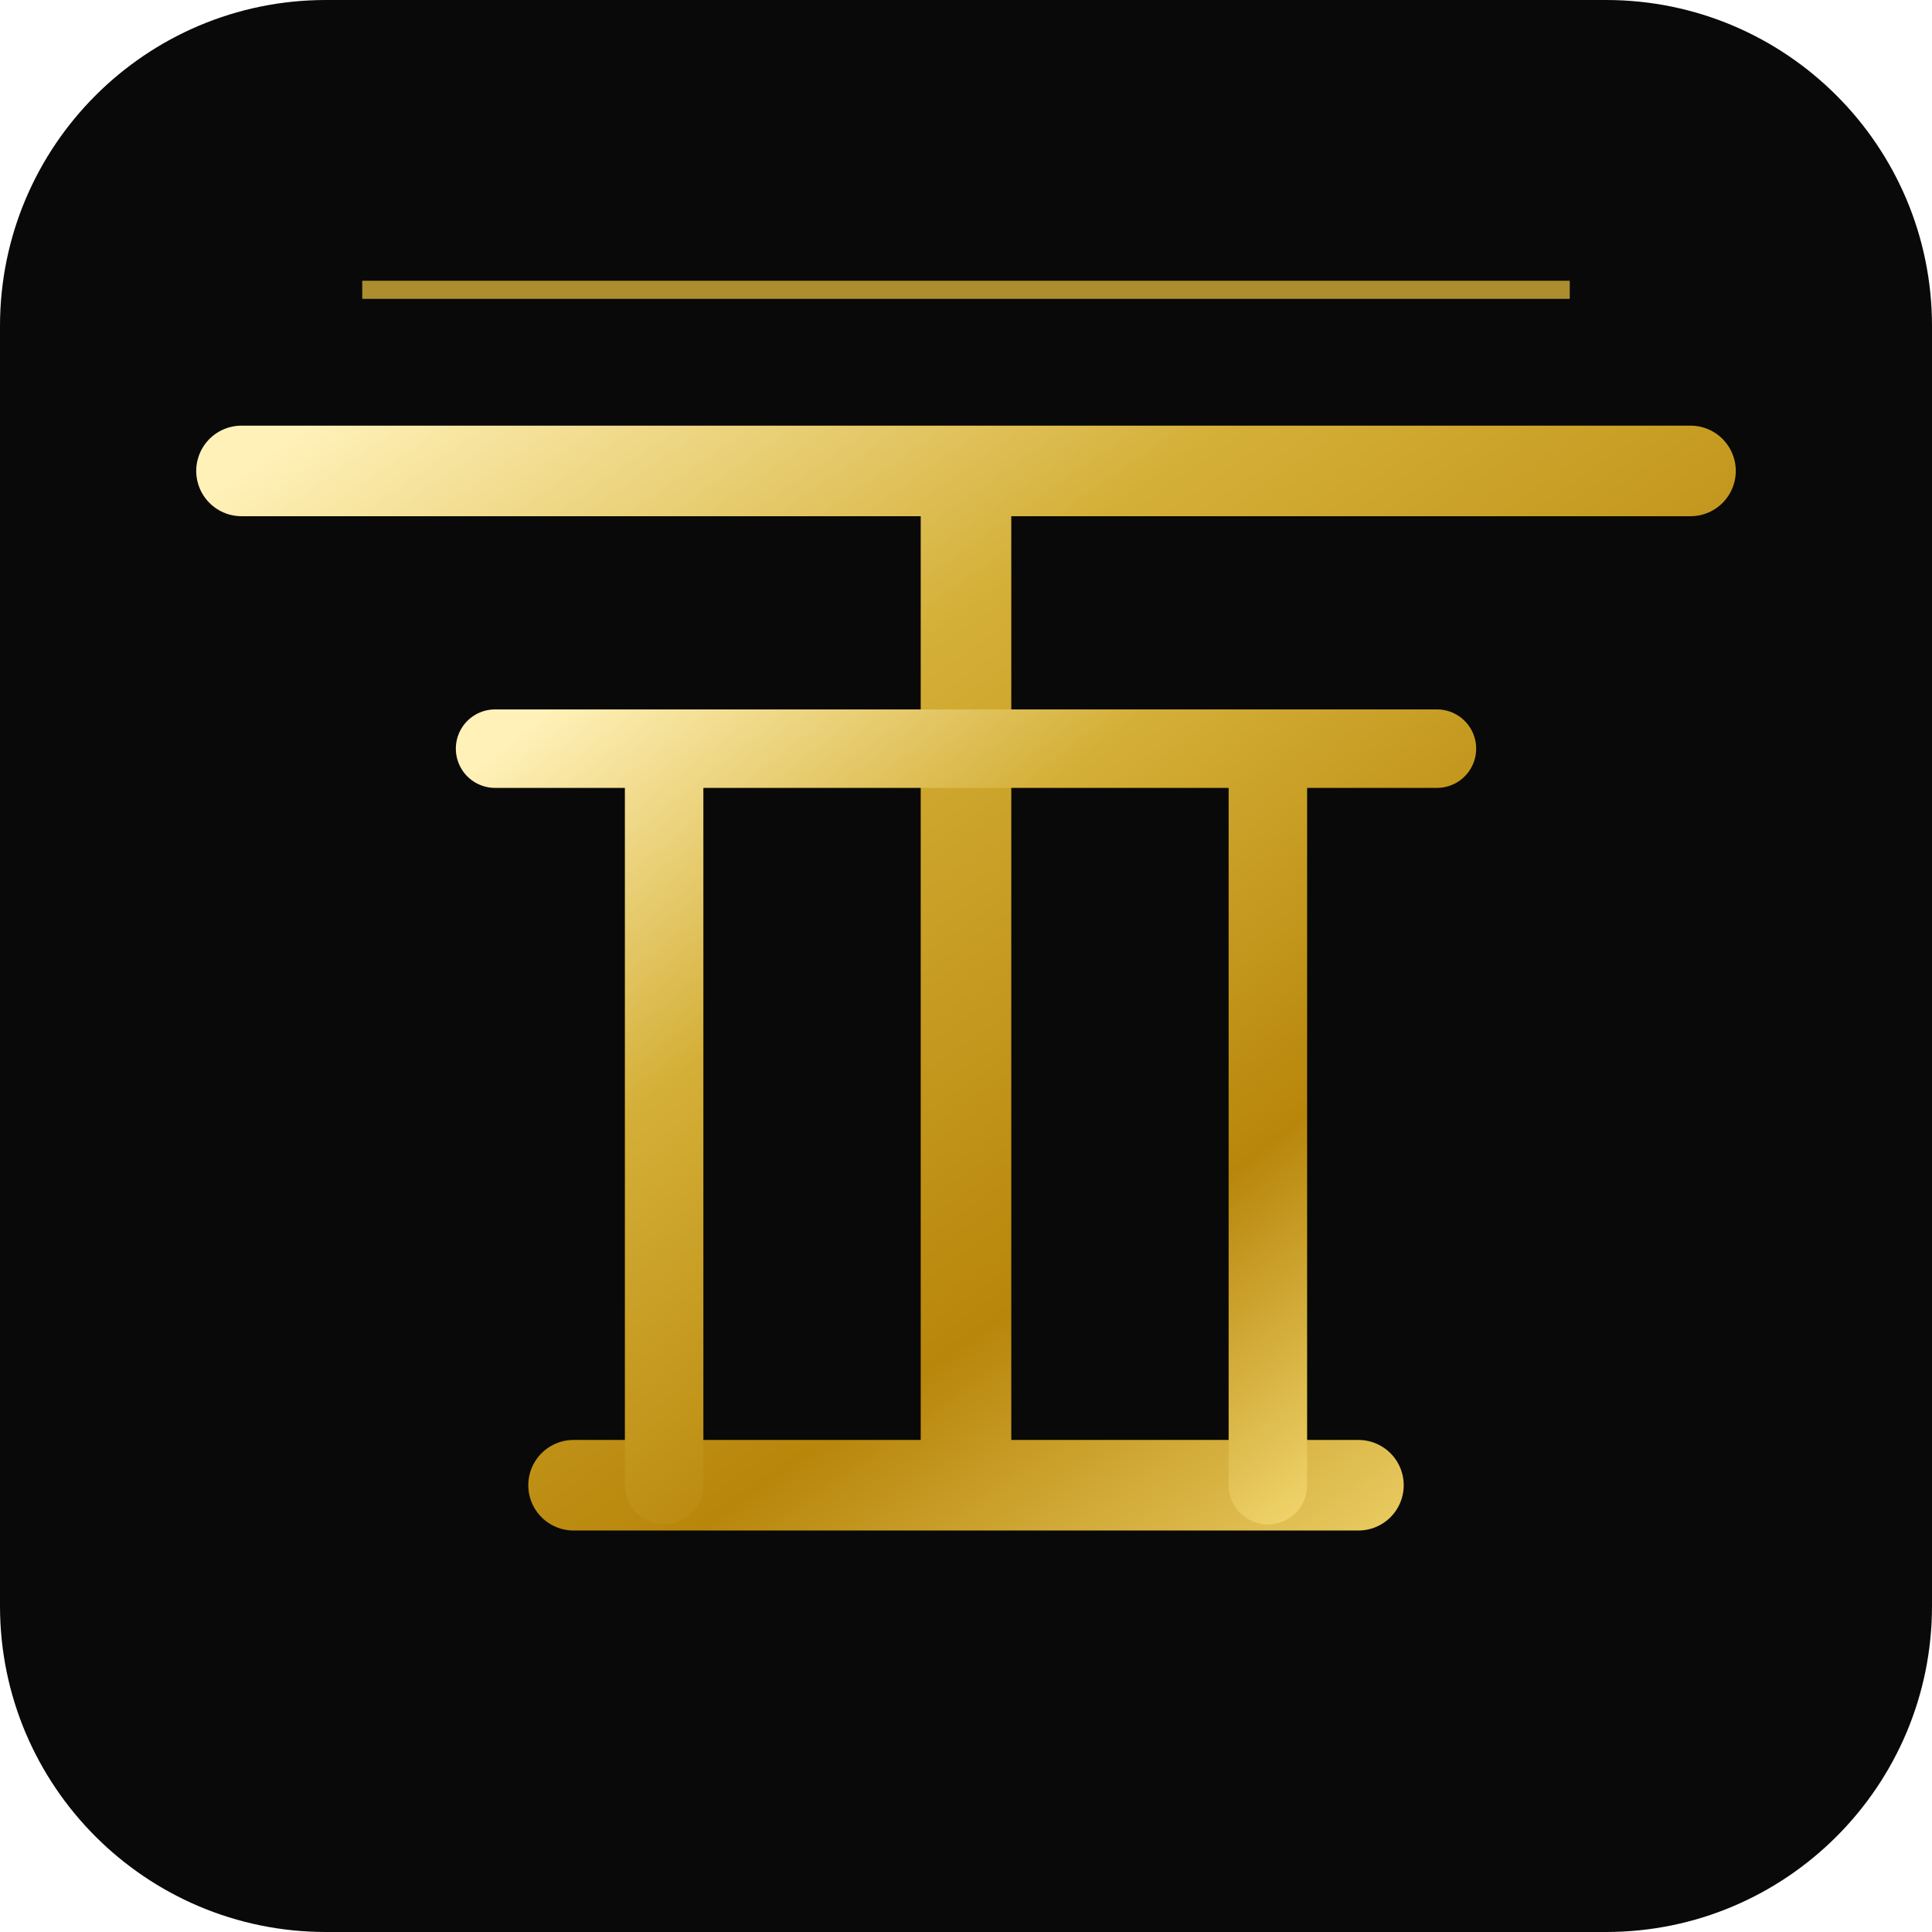
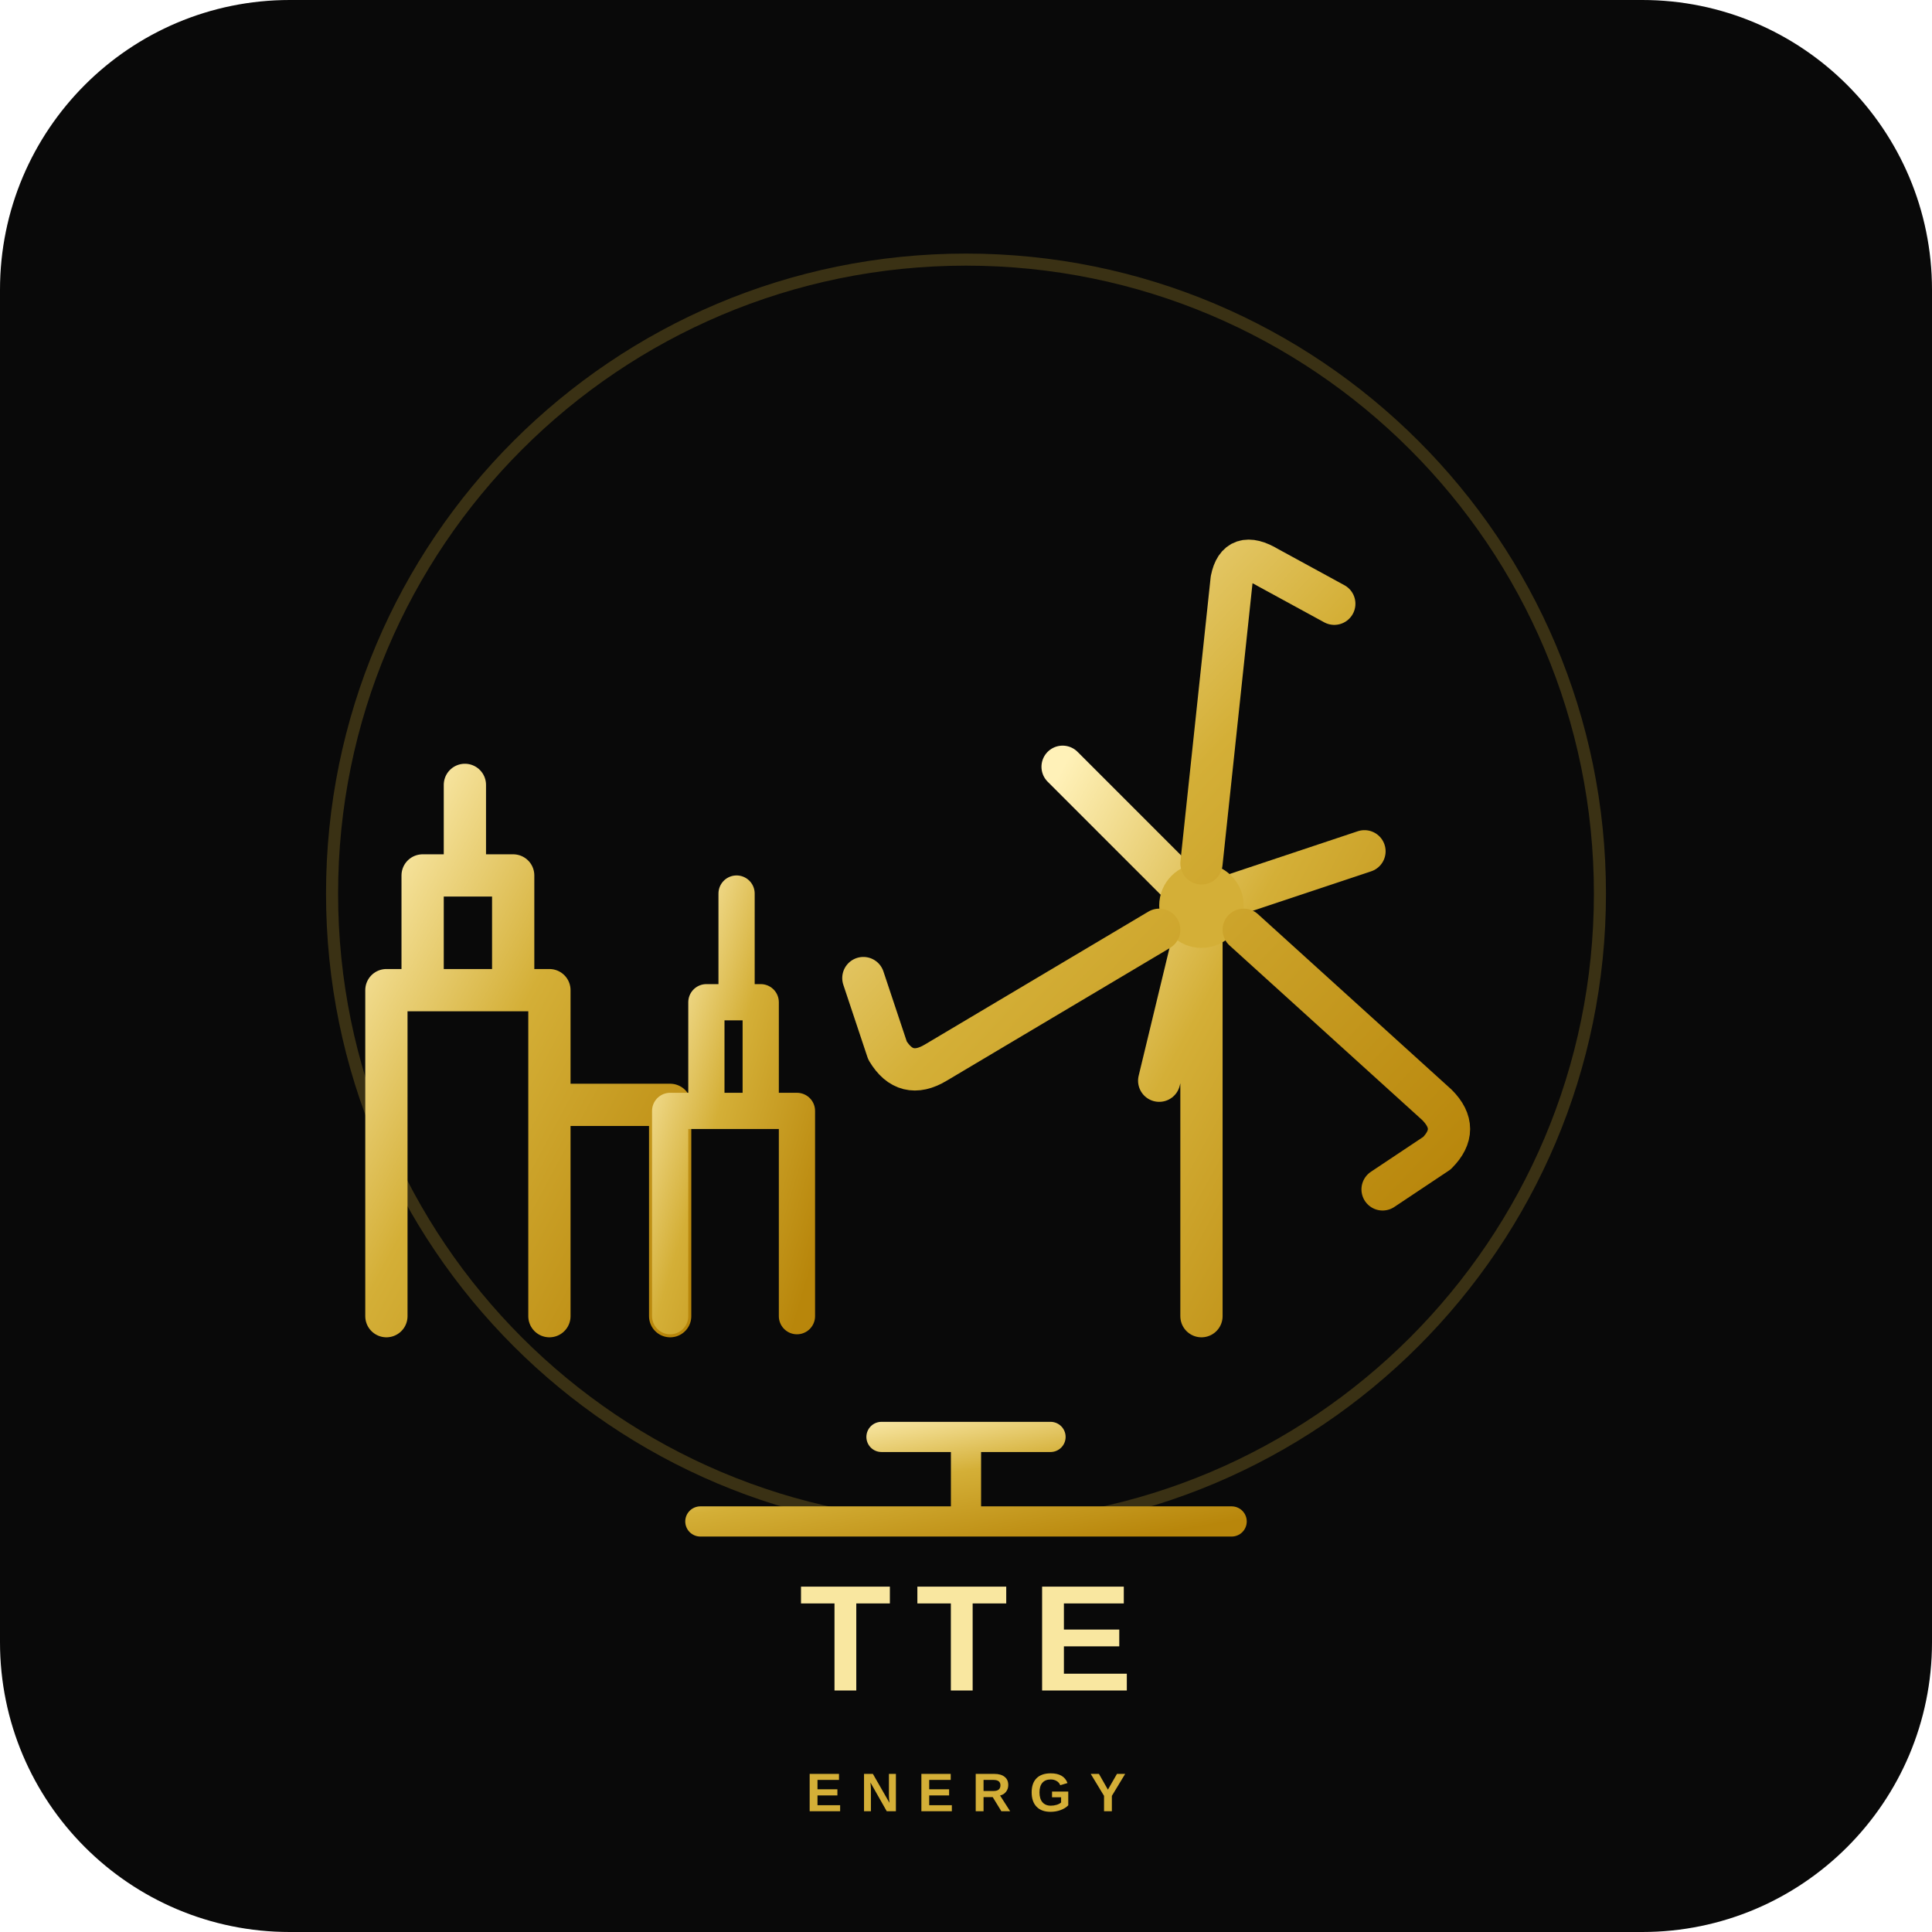
- <svg xmlns="http://www.w3.org/2000/svg" viewBox="0 0 320 320" role="img" aria-label="TTE Energy">
+ <svg xmlns="http://www.w3.org/2000/svg" viewBox="0 0 320 320" role="img" aria-labelledby="title desc">
  <defs>
    <linearGradient id="gold" x1="0" y1="0" x2="1" y2="1">
      <stop offset="0" stop-color="#FFF1B8" />
-       <stop offset=".32" stop-color="#D4AF37" />
-       <stop offset=".68" stop-color="#B8860B" />
-       <stop offset="1" stop-color="#F9E27D" />
+       <stop offset=".45" stop-color="#D4AF37" />
+       <stop offset="1" stop-color="#B8860B" />
    </linearGradient>
  </defs>
-   <rect width="320" height="320" rx="54" fill="#090909" />
-   <path d="M40 78H280M160 78V246M95 246H225" fill="none" stroke="url(#gold)" stroke-width="15" stroke-linecap="round" stroke-linejoin="round" />
-   <path d="M82 124H238M110 124V246M210 124V246" fill="none" stroke="url(#gold)" stroke-width="13" stroke-linecap="round" />
-   <path d="M60 48H260" stroke="#D4AF37" stroke-width="3" opacity=".8" />
+   <rect width="320" height="320" rx="48" fill="#090909" />
+   <circle cx="160" cy="148" r="105" fill="none" stroke="#D4AF37" stroke-opacity=".24" stroke-width="2" />
+   <g fill="none" stroke="url(#gold)" stroke-linecap="round" stroke-linejoin="round">
+     <path d="M48 224H272" stroke-width="7" />
+     <path d="M64 218V164H91V218M70 164V145H85V164M77 145V130M91 183H111V218" stroke-width="7" />
+     <path d="M111 218V184H132V218M117 184V166H126V184M122 166V148" stroke-width="6" />
+     <path d="M199 218V150M199 150L176 127M199 150L226 141M199 150L192 179" stroke-width="7" />
+     <circle cx="199" cy="150" r="7" fill="#D4AF37" stroke="none" />
+     <path d="M199 143L204 96Q205 91 210 94L221 100M192 154L155 176Q150 179 147 174L143 162M206 154L238 183Q242 187 238 191L229 197" stroke-width="7" />
+     <path d="M146 238H174M160 238V252M116 252H204" stroke-width="5" />
+   </g>
+   <text x="160" y="280" text-anchor="middle" fill="#F9E7A0" font-family="Arial,sans-serif" font-size="25" font-weight="800" letter-spacing="4">TTE</text>
+   <text x="160" y="300" text-anchor="middle" fill="#D4AF37" font-family="Arial,sans-serif" font-size="9" font-weight="700" letter-spacing="3">ENERGY</text>
</svg>
